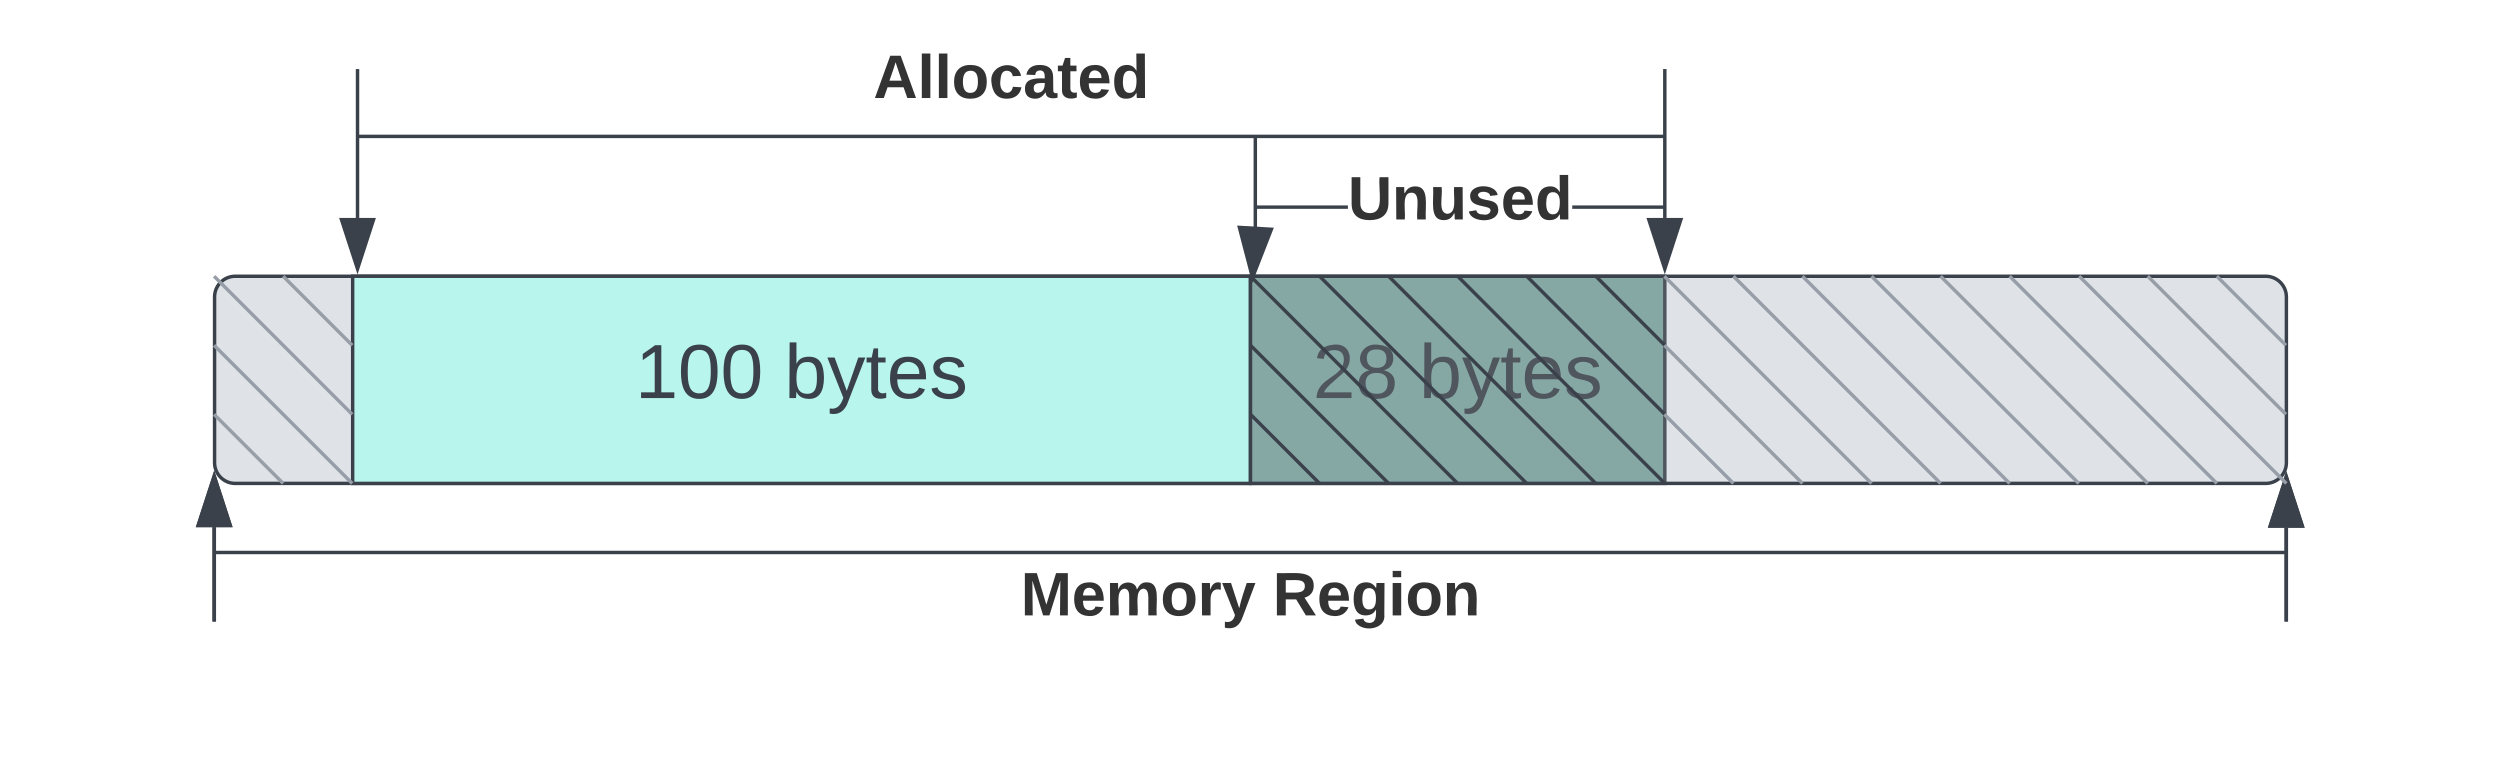
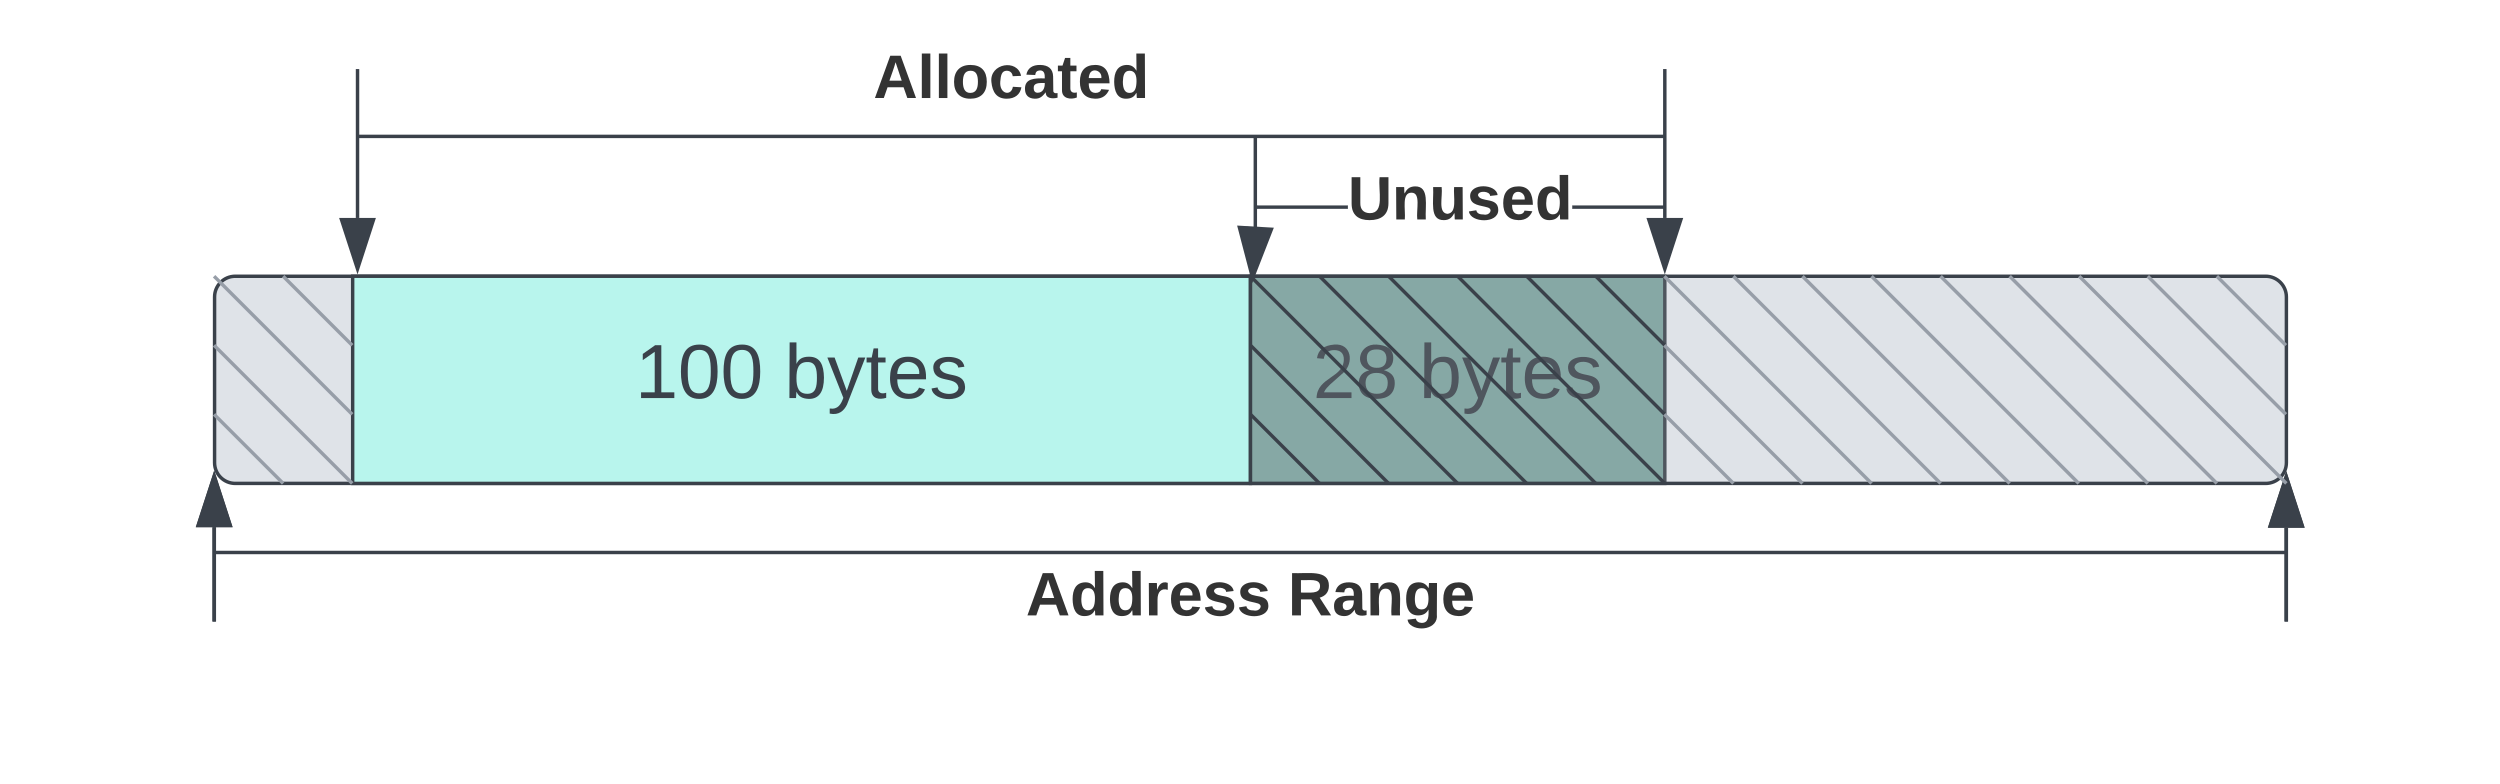
<svg xmlns="http://www.w3.org/2000/svg" xmlns:ns1="lucid" xmlns:xlink="http://www.w3.org/1999/xlink" width="724" height="227">
  <g transform="translate(42 0)" ns1:page-tab-id="0_0">
    <path d="M620.07 179.5v-26.66M620.07 179.5v.5" stroke="#3a414a" fill="none" />
    <path d="M620.07 138.07l4.63 14.27h-9.27z" stroke="#3a414a" fill="#3a414a" />
    <path d="M20 179.5v-26.82M20 179.5v.5" stroke="#3a414a" fill="none" />
    <path d="M20 137.9l4.64 14.28h-9.28z" stroke="#3a414a" fill="#3a414a" />
    <g class="lucid-layer" ns1:layer-id="MS27mNVMRH6z" display="block">
      <path d="M20.14 86a6 6 0 0 1 6-6h588a6 6 0 0 1 6 6v48a6 6 0 0 1-6 6h-588a6 6 0 0 1-6-6z" stroke="#3a414a" fill="#dfe3e8" />
      <path d="M620.13 179.5v-26.66M620.13 179.5v.5" stroke="#3a414a" fill="none" />
      <path d="M620.13 138.07l4.64 14.27h-9.27z" stroke="#3a414a" fill="#3a414a" />
      <path d="M60.13 80h260v60h-260z" stroke="#3a414a" fill="#b8f5ed" />
      <use xlink:href="#a" transform="matrix(1,0,0,1,65.13471,85) translate(76.85185 30.27778)" />
      <use xlink:href="#b" transform="matrix(1,0,0,1,65.13471,85) translate(120.0617 30.27778)" />
      <g opacity=".87">
        <path d="M320.13 80h120v60h-120z" stroke="#3a414a" fill="#65938c" fill-opacity=".83" />
        <use xlink:href="#c" transform="matrix(1,0,0,1,325.1347,85) translate(13.02469 30.27778)" />
        <use xlink:href="#b" transform="matrix(1,0,0,1,325.1347,85) translate(43.88889 30.27778)" />
      </g>
      <path d="M20.07 179.5v-26.83M20.07 179.5v.5" stroke="#3a414a" fill="none" />
      <path d="M20.07 137.9l4.63 14.28h-9.27z" stroke="#3a414a" fill="#3a414a" />
      <path d="M20.64 160h599M20.65 160h-.5M619.62 160h.5" stroke="#3a414a" fill="none" />
-       <use xlink:href="#d" transform="matrix(1,0,0,1,253.6162,164) translate(0 14.22222)" />
-       <use xlink:href="#e" transform="matrix(1,0,0,1,253.6162,164) translate(72.98765 14.22222)" />
+       <use xlink:href="#d" transform="matrix(1,0,0,1,255.0977,164) translate(0 14.22222)" />
+       <use xlink:href="#e" transform="matrix(1,0,0,1,255.0977,164) translate(75.90123 14.22222)" />
      <path d="M61.54 20.5v42.62M61.54 20.5V20" stroke="#3a414a" fill="none" />
      <path d="M61.54 77.88L56.9 63.62h9.27z" stroke="#3a414a" fill="#3a414a" />
      <path d="M440.13 20.5v42.62M440.13 20.5V20" stroke="#3a414a" fill="none" />
      <path d="M440.13 77.88l-4.63-14.26h9.27z" stroke="#3a414a" fill="#3a414a" />
      <path d="M321.54 40v26.52M321.54 40v-.5" stroke="#3a414a" fill="none" />
      <path d="M320.73 80.39l-3.8-14.53 9.26.54z" stroke="#3a414a" fill="#3a414a" />
      <path d="M62.04 39.5h377.6M62.05 39.5h-.5M439.62 39.5h.5" stroke="#3a414a" fill="none" />
      <use xlink:href="#f" transform="matrix(1,0,0,1,210.9348,14.16667) translate(0 14.22222)" />
      <path d="M348.34 60.47h-26.3v-.95h26.3zm91.3 0h-26.3v-.95h26.3z" stroke="#3a414a" stroke-width=".05" fill="#3a414a" />
      <path d="M322.05 60.47h-.5v-.95h.5zM440.13 60.47h-.5v-.95h.5z" stroke="#3a414a" stroke-width=".05" fill="#3a414a" />
      <g>
        <use xlink:href="#g" transform="matrix(1,0,0,1,348.3426,49.33233) translate(0 14.22222)" />
      </g>
    </g>
    <g class="lucid-layer" ns1:layer-id="_T27dNnjpzwU" display="block" stroke="#3a414a" fill="none">
      <path d="M320.5 120.35l19.28 19.3M320.5 120.36l-.37-.36M339.77 139.64l.37.36M320.5 100.35l39.28 39.3M320.5 100.36l-.37-.36M359.77 139.64l.37.36M320.5 80.35l59.28 59.3M320.5 80.36l-.37-.36M379.77 139.64l.37.36M340.5 80.35l59.28 59.3M340.5 80.36l-.37-.36M399.77 139.64l.37.36M360.5 80.35l59.28 59.3M360.5 80.36l-.37-.36M419.77 139.64l.37.36M380.5 80.35l59.28 59.3M380.5 80.36l-.37-.36M439.77 139.64l.37.36M400.5 80.35l39.28 39.3M400.5 80.36l-.37-.36M439.77 119.64l.37.36M420.5 80.35l19.28 19.3M420.5 80.36l-.37-.36M439.77 99.64l.37.36" />
    </g>
    <g class="lucid-layer" ns1:layer-id="CK.7i-L~PD10" display="block" stroke="#979ea8" fill="none">
      <path d="M20.35 120.35l19.3 19.3M20.36 120.36L20 120M39.64 139.64l.36.36M20.35 100.35l39.3 39.3M20.36 100.36L20 100M59.64 139.64l.36.36M20.35 80.35l39.3 39.3M20.36 80.36L20 80M59.64 119.64l.36.36M40.35 80.35l19.3 19.3M40.36 80.36L40 80M59.64 99.64l.36.36M440.35 120.35l19.3 19.3M440.36 120.36L440 120M459.64 139.64l.36.36M440.35 100.35l39.3 39.3M440.36 100.36L440 100M479.64 139.64l.36.36M440.35 80.35l59.3 59.3M440.36 80.36L440 80M499.64 139.64l.36.36M460.35 80.35l59.3 59.3M460.36 80.36L460 80M519.64 139.64l.36.36M480.35 80.35l59.3 59.3M480.36 80.36L480 80M539.64 139.64l.36.36M500.35 80.35l59.3 59.3M500.36 80.36L500 80M559.64 139.64l.36.36M520.35 80.35l59.3 59.3M520.36 80.36L520 80M579.64 139.64l.36.36M540.35 80.35l59.3 59.3M540.36 80.36L540 80M599.64 139.64l.36.36M560.5 80.35l59.28 59.3M560.5 80.36l-.37-.36M619.77 139.64l.37.36M600.35 80.35l19.3 19.3M600.36 80.36L600 80M619.64 99.64l.36.36M580.35 80.35l39.3 39.3M580.36 80.36L580 80M619.64 119.64l.36.36" />
    </g>
    <defs>
      <path fill="#3a414a" d="M27 0v-27h64v-190l-56 39v-29l58-41h29v221h61V0H27" id="h" />
      <path fill="#3a414a" d="M101-251c68 0 85 55 85 127S166 4 100 4C33 4 14-52 14-124c0-73 17-127 87-127zm-1 229c47 0 54-49 54-102s-4-102-53-102c-51 0-55 48-55 102 0 53 5 102 54 102" id="i" />
      <g id="a">
        <use transform="matrix(0.0617284,0,0,0.0617284,0,0)" xlink:href="#h" />
        <use transform="matrix(0.0617284,0,0,0.0617284,12.34568,0)" xlink:href="#i" />
        <use transform="matrix(0.0617284,0,0,0.0617284,24.69136,0)" xlink:href="#i" />
      </g>
      <path fill="#3a414a" d="M115-194c53 0 69 39 70 98 0 66-23 100-70 100C84 3 66-7 56-30L54 0H23l1-261h32v101c10-23 28-34 59-34zm-8 174c40 0 45-34 45-75 0-40-5-75-45-74-42 0-51 32-51 76 0 43 10 73 51 73" id="j" />
      <path fill="#3a414a" d="M179-190L93 31C79 59 56 82 12 73V49c39 6 53-20 64-50L1-190h34L92-34l54-156h33" id="k" />
      <path fill="#3a414a" d="M59-47c-2 24 18 29 38 22v24C64 9 27 4 27-40v-127H5v-23h24l9-43h21v43h35v23H59v120" id="l" />
      <path fill="#3a414a" d="M100-194c63 0 86 42 84 106H49c0 40 14 67 53 68 26 1 43-12 49-29l28 8c-11 28-37 45-77 45C44 4 14-33 15-96c1-61 26-98 85-98zm52 81c6-60-76-77-97-28-3 7-6 17-6 28h103" id="m" />
      <path fill="#3a414a" d="M135-143c-3-34-86-38-87 0 15 53 115 12 119 90S17 21 10-45l28-5c4 36 97 45 98 0-10-56-113-15-118-90-4-57 82-63 122-42 12 7 21 19 24 35" id="n" />
      <g id="b">
        <use transform="matrix(0.0617284,0,0,0.0617284,0,0)" xlink:href="#j" />
        <use transform="matrix(0.0617284,0,0,0.0617284,12.34568,0)" xlink:href="#k" />
        <use transform="matrix(0.0617284,0,0,0.0617284,23.45679,0)" xlink:href="#l" />
        <use transform="matrix(0.0617284,0,0,0.0617284,29.62963,0)" xlink:href="#m" />
        <use transform="matrix(0.0617284,0,0,0.0617284,41.97531,0)" xlink:href="#n" />
      </g>
      <path fill="#3a414a" d="M101-251c82-7 93 87 43 132L82-64C71-53 59-42 53-27h129V0H18c2-99 128-94 128-182 0-28-16-43-45-43s-46 15-49 41l-32-3c6-41 34-60 81-64" id="o" />
      <path fill="#3a414a" d="M134-131c28 9 52 24 51 62-1 50-34 73-85 73S17-19 16-69c0-36 21-54 49-61-75-25-45-126 34-121 46 3 78 18 79 63 0 33-17 51-44 57zm-34-11c31 1 46-15 46-44 0-28-17-43-47-42-29 0-46 13-45 42 1 28 16 44 46 44zm1 122c35 0 51-18 51-52 0-30-18-46-53-46-33 0-51 17-51 47 0 34 19 51 53 51" id="p" />
      <g id="c">
        <use transform="matrix(0.0617284,0,0,0.0617284,0,0)" xlink:href="#o" />
        <use transform="matrix(0.0617284,0,0,0.0617284,12.34568,0)" xlink:href="#p" />
      </g>
-       <path fill="#333" d="M230 0l2-204L168 0h-37L68-204 70 0H24v-248h70l56 185 57-185h69V0h-46" id="q" />
-       <path fill="#333" d="M185-48c-13 30-37 53-82 52C43 2 14-33 14-96s30-98 90-98c62 0 83 45 84 108H66c0 31 8 55 39 56 18 0 30-7 34-22zm-45-69c5-46-57-63-70-21-2 6-4 13-4 21h74" id="r" />
-       <path fill="#333" d="M220-157c-53 9-28 100-34 157h-49v-107c1-27-5-49-29-50C55-147 81-57 75 0H25l-1-190h47c2 12-1 28 3 38 10-53 101-56 108 0 13-22 24-43 59-42 82 1 51 116 57 194h-49v-107c-1-25-5-48-29-50" id="s" />
-       <path fill="#333" d="M110-194c64 0 96 36 96 99 0 64-35 99-97 99-61 0-95-36-95-99 0-62 34-99 96-99zm-1 164c35 0 45-28 45-65 0-40-10-65-43-65-34 0-45 26-45 65 0 36 10 65 43 65" id="t" />
-       <path fill="#333" d="M135-150c-39-12-60 13-60 57V0H25l-1-190h47c2 13-1 29 3 40 6-28 27-53 61-41v41" id="u" />
-       <path fill="#333" d="M123 10C108 53 80 86 19 72V37c35 8 53-11 59-39L3-190h52l48 148c12-52 28-100 44-148h51" id="v" />
+       <path fill="#333" d="M199 0l-22-63H83L61 0H9l90-248h61L250 0h-51zm-33-102l-36-108c-10 38-24 72-36 108h72" id="q" />
+       <path fill="#333" d="M88-194c31-1 46 15 58 34l-1-101h50l1 261h-48c-2-10 0-23-3-31C134-8 116 4 84 4 32 4 16-41 15-95c0-56 19-97 73-99zm17 164c33 0 40-30 41-66 1-37-9-64-41-64s-38 30-39 65c0 43 13 65 39 65" id="r" />
+       <path fill="#333" d="M135-150c-39-12-60 13-60 57V0H25l-1-190h47c2 13-1 29 3 40 6-28 27-53 61-41v41" id="s" />
+       <path fill="#333" d="M185-48c-13 30-37 53-82 52C43 2 14-33 14-96s30-98 90-98c62 0 83 45 84 108H66c0 31 8 55 39 56 18 0 30-7 34-22zm-45-69c5-46-57-63-70-21-2 6-4 13-4 21h74" id="t" />
+       <path fill="#333" d="M137-138c1-29-70-34-71-4 15 46 118 7 119 86 1 83-164 76-172 9l43-7c4 19 20 25 44 25 33 8 57-30 24-41C81-84 22-81 20-136c-2-80 154-74 161-7" id="u" />
      <g id="d">
        <use transform="matrix(0.04938272,0,0,0.04938272,0,0)" xlink:href="#q" />
-         <use transform="matrix(0.04938272,0,0,0.04938272,14.76543,0)" xlink:href="#r" />
-         <use transform="matrix(0.04938272,0,0,0.04938272,24.64198,0)" xlink:href="#s" />
-         <use transform="matrix(0.04938272,0,0,0.04938272,40.44444,0)" xlink:href="#t" />
-         <use transform="matrix(0.04938272,0,0,0.04938272,51.25926,0)" xlink:href="#u" />
-         <use transform="matrix(0.04938272,0,0,0.04938272,58.17284,0)" xlink:href="#v" />
+         <use transform="matrix(0.04938272,0,0,0.04938272,12.79012,0)" xlink:href="#r" />
+         <use transform="matrix(0.04938272,0,0,0.04938272,23.60494,0)" xlink:href="#r" />
+         <use transform="matrix(0.04938272,0,0,0.04938272,34.41975,0)" xlink:href="#s" />
+         <use transform="matrix(0.04938272,0,0,0.04938272,41.33333,0)" xlink:href="#t" />
+         <use transform="matrix(0.04938272,0,0,0.04938272,51.20988,0)" xlink:href="#u" />
+         <use transform="matrix(0.04938272,0,0,0.04938272,61.08642,0)" xlink:href="#u" />
      </g>
-       <path fill="#333" d="M240-174c0 40-23 61-54 70L253 0h-59l-57-94H76V0H24v-248c93 4 217-23 216 74zM76-134c48-2 112 12 112-38 0-48-66-32-112-35v73" id="w" />
-       <path fill="#333" d="M195-6C206 82 75 100 31 46c-4-6-6-13-8-21l49-6c3 16 16 24 34 25 40 0 42-37 40-79-11 22-30 35-61 35-53 0-70-43-70-97 0-56 18-96 73-97 30 0 46 14 59 34l2-30h47zm-90-29c32 0 41-27 41-63 0-35-9-62-40-62-32 0-39 29-40 63 0 36 9 62 39 62" id="x" />
-       <path fill="#333" d="M25-224v-37h50v37H25zM25 0v-190h50V0H25" id="y" />
-       <path fill="#333" d="M135-194c87-1 58 113 63 194h-50c-7-57 23-157-34-157-59 0-34 97-39 157H25l-1-190h47c2 12-1 28 3 38 12-26 28-41 61-42" id="z" />
+       <path fill="#333" d="M240-174c0 40-23 61-54 70L253 0h-59l-57-94H76V0H24v-248c93 4 217-23 216 74zM76-134c48-2 112 12 112-38 0-48-66-32-112-35v73" id="v" />
+       <path fill="#333" d="M133-34C117-15 103 5 69 4 32 3 11-16 11-54c-1-60 55-63 116-61 1-26-3-47-28-47-18 1-26 9-28 27l-52-2c7-38 36-58 82-57s74 22 75 68l1 82c-1 14 12 18 25 15v27c-30 8-71 5-69-32zm-48 3c29 0 43-24 42-57-32 0-66-3-65 30 0 17 8 27 23 27" id="w" />
+       <path fill="#333" d="M135-194c87-1 58 113 63 194h-50c-7-57 23-157-34-157-59 0-34 97-39 157H25l-1-190h47c2 12-1 28 3 38 12-26 28-41 61-42" id="x" />
+       <path fill="#333" d="M195-6C206 82 75 100 31 46c-4-6-6-13-8-21l49-6c3 16 16 24 34 25 40 0 42-37 40-79-11 22-30 35-61 35-53 0-70-43-70-97 0-56 18-96 73-97 30 0 46 14 59 34l2-30h47zm-90-29c32 0 41-27 41-63 0-35-9-62-40-62-32 0-39 29-40 63 0 36 9 62 39 62" id="y" />
      <g id="e">
-         <use transform="matrix(0.04938272,0,0,0.04938272,0,0)" xlink:href="#w" />
-         <use transform="matrix(0.04938272,0,0,0.04938272,12.79012,0)" xlink:href="#r" />
+         <use transform="matrix(0.04938272,0,0,0.04938272,0,0)" xlink:href="#v" />
+         <use transform="matrix(0.04938272,0,0,0.04938272,12.79012,0)" xlink:href="#w" />
        <use transform="matrix(0.04938272,0,0,0.04938272,22.66667,0)" xlink:href="#x" />
        <use transform="matrix(0.04938272,0,0,0.04938272,33.48148,0)" xlink:href="#y" />
-         <use transform="matrix(0.04938272,0,0,0.04938272,38.41975,0)" xlink:href="#t" />
-         <use transform="matrix(0.04938272,0,0,0.04938272,49.23457,0)" xlink:href="#z" />
+         <use transform="matrix(0.04938272,0,0,0.04938272,44.2963,0)" xlink:href="#t" />
      </g>
-       <path fill="#333" d="M199 0l-22-63H83L61 0H9l90-248h61L250 0h-51zm-33-102l-36-108c-10 38-24 72-36 108h72" id="A" />
-       <path fill="#333" d="M25 0v-261h50V0H25" id="B" />
-       <path fill="#333" d="M190-63c-7 42-38 67-86 67-59 0-84-38-90-98-12-110 154-137 174-36l-49 2c-2-19-15-32-35-32-30 0-35 28-38 64-6 74 65 87 74 30" id="C" />
-       <path fill="#333" d="M133-34C117-15 103 5 69 4 32 3 11-16 11-54c-1-60 55-63 116-61 1-26-3-47-28-47-18 1-26 9-28 27l-52-2c7-38 36-58 82-57s74 22 75 68l1 82c-1 14 12 18 25 15v27c-30 8-71 5-69-32zm-48 3c29 0 43-24 42-57-32 0-66-3-65 30 0 17 8 27 23 27" id="D" />
-       <path fill="#333" d="M115-3C79 11 28 4 28-45v-112H4v-33h27l15-45h31v45h36v33H77v99c-1 23 16 31 38 25v30" id="E" />
-       <path fill="#333" d="M88-194c31-1 46 15 58 34l-1-101h50l1 261h-48c-2-10 0-23-3-31C134-8 116 4 84 4 32 4 16-41 15-95c0-56 19-97 73-99zm17 164c33 0 40-30 41-66 1-37-9-64-41-64s-38 30-39 65c0 43 13 65 39 65" id="F" />
+       <path fill="#333" d="M25 0v-261h50V0H25" id="z" />
+       <path fill="#333" d="M110-194c64 0 96 36 96 99 0 64-35 99-97 99-61 0-95-36-95-99 0-62 34-99 96-99zm-1 164c35 0 45-28 45-65 0-40-10-65-43-65-34 0-45 26-45 65 0 36 10 65 43 65" id="A" />
+       <path fill="#333" d="M190-63c-7 42-38 67-86 67-59 0-84-38-90-98-12-110 154-137 174-36l-49 2c-2-19-15-32-35-32-30 0-35 28-38 64-6 74 65 87 74 30" id="B" />
+       <path fill="#333" d="M115-3C79 11 28 4 28-45v-112H4v-33h27l15-45h31v45h36v33H77v99c-1 23 16 31 38 25v30" id="C" />
      <g id="f">
-         <use transform="matrix(0.04938272,0,0,0.04938272,0,0)" xlink:href="#A" />
-         <use transform="matrix(0.04938272,0,0,0.04938272,12.79012,0)" xlink:href="#B" />
-         <use transform="matrix(0.04938272,0,0,0.04938272,17.7284,0)" xlink:href="#B" />
-         <use transform="matrix(0.04938272,0,0,0.04938272,22.66667,0)" xlink:href="#t" />
-         <use transform="matrix(0.04938272,0,0,0.04938272,33.48148,0)" xlink:href="#C" />
-         <use transform="matrix(0.04938272,0,0,0.04938272,43.35802,0)" xlink:href="#D" />
-         <use transform="matrix(0.04938272,0,0,0.04938272,53.23457,0)" xlink:href="#E" />
-         <use transform="matrix(0.04938272,0,0,0.04938272,59.11111,0)" xlink:href="#r" />
-         <use transform="matrix(0.04938272,0,0,0.04938272,68.98765,0)" xlink:href="#F" />
+         <use transform="matrix(0.04938272,0,0,0.04938272,0,0)" xlink:href="#q" />
+         <use transform="matrix(0.04938272,0,0,0.04938272,12.79012,0)" xlink:href="#z" />
+         <use transform="matrix(0.04938272,0,0,0.04938272,17.7284,0)" xlink:href="#z" />
+         <use transform="matrix(0.04938272,0,0,0.04938272,22.66667,0)" xlink:href="#A" />
+         <use transform="matrix(0.04938272,0,0,0.04938272,33.48148,0)" xlink:href="#B" />
+         <use transform="matrix(0.04938272,0,0,0.04938272,43.35802,0)" xlink:href="#w" />
+         <use transform="matrix(0.04938272,0,0,0.04938272,53.23457,0)" xlink:href="#C" />
+         <use transform="matrix(0.04938272,0,0,0.04938272,59.11111,0)" xlink:href="#t" />
+         <use transform="matrix(0.04938272,0,0,0.04938272,68.98765,0)" xlink:href="#r" />
      </g>
-       <path fill="#333" d="M238-95c0 69-44 99-111 99C63 4 22-25 22-93v-155h51v151c-1 38 19 59 55 60 90 1 49-130 58-211h52v153" id="G" />
-       <path fill="#333" d="M85 4C-2 5 27-109 22-190h50c7 57-23 150 33 157 60-5 35-97 40-157h50l1 190h-47c-2-12 1-28-3-38-12 25-28 42-61 42" id="H" />
-       <path fill="#333" d="M137-138c1-29-70-34-71-4 15 46 118 7 119 86 1 83-164 76-172 9l43-7c4 19 20 25 44 25 33 8 57-30 24-41C81-84 22-81 20-136c-2-80 154-74 161-7" id="I" />
+       <path fill="#333" d="M238-95c0 69-44 99-111 99C63 4 22-25 22-93v-155h51v151c-1 38 19 59 55 60 90 1 49-130 58-211h52v153" id="D" />
+       <path fill="#333" d="M85 4C-2 5 27-109 22-190h50c7 57-23 150 33 157 60-5 35-97 40-157h50l1 190h-47c-2-12 1-28-3-38-12 25-28 42-61 42" id="E" />
      <g id="g">
-         <use transform="matrix(0.04938272,0,0,0.04938272,0,0)" xlink:href="#G" />
-         <use transform="matrix(0.04938272,0,0,0.04938272,12.79012,0)" xlink:href="#z" />
-         <use transform="matrix(0.04938272,0,0,0.04938272,23.60494,0)" xlink:href="#H" />
-         <use transform="matrix(0.04938272,0,0,0.04938272,34.41975,0)" xlink:href="#I" />
-         <use transform="matrix(0.04938272,0,0,0.04938272,44.2963,0)" xlink:href="#r" />
-         <use transform="matrix(0.04938272,0,0,0.04938272,54.17284,0)" xlink:href="#F" />
+         <use transform="matrix(0.04938272,0,0,0.04938272,0,0)" xlink:href="#D" />
+         <use transform="matrix(0.04938272,0,0,0.04938272,12.79012,0)" xlink:href="#x" />
+         <use transform="matrix(0.04938272,0,0,0.04938272,23.60494,0)" xlink:href="#E" />
+         <use transform="matrix(0.04938272,0,0,0.04938272,34.41975,0)" xlink:href="#u" />
+         <use transform="matrix(0.04938272,0,0,0.04938272,44.2963,0)" xlink:href="#t" />
+         <use transform="matrix(0.04938272,0,0,0.04938272,54.17284,0)" xlink:href="#r" />
      </g>
    </defs>
  </g>
</svg>
